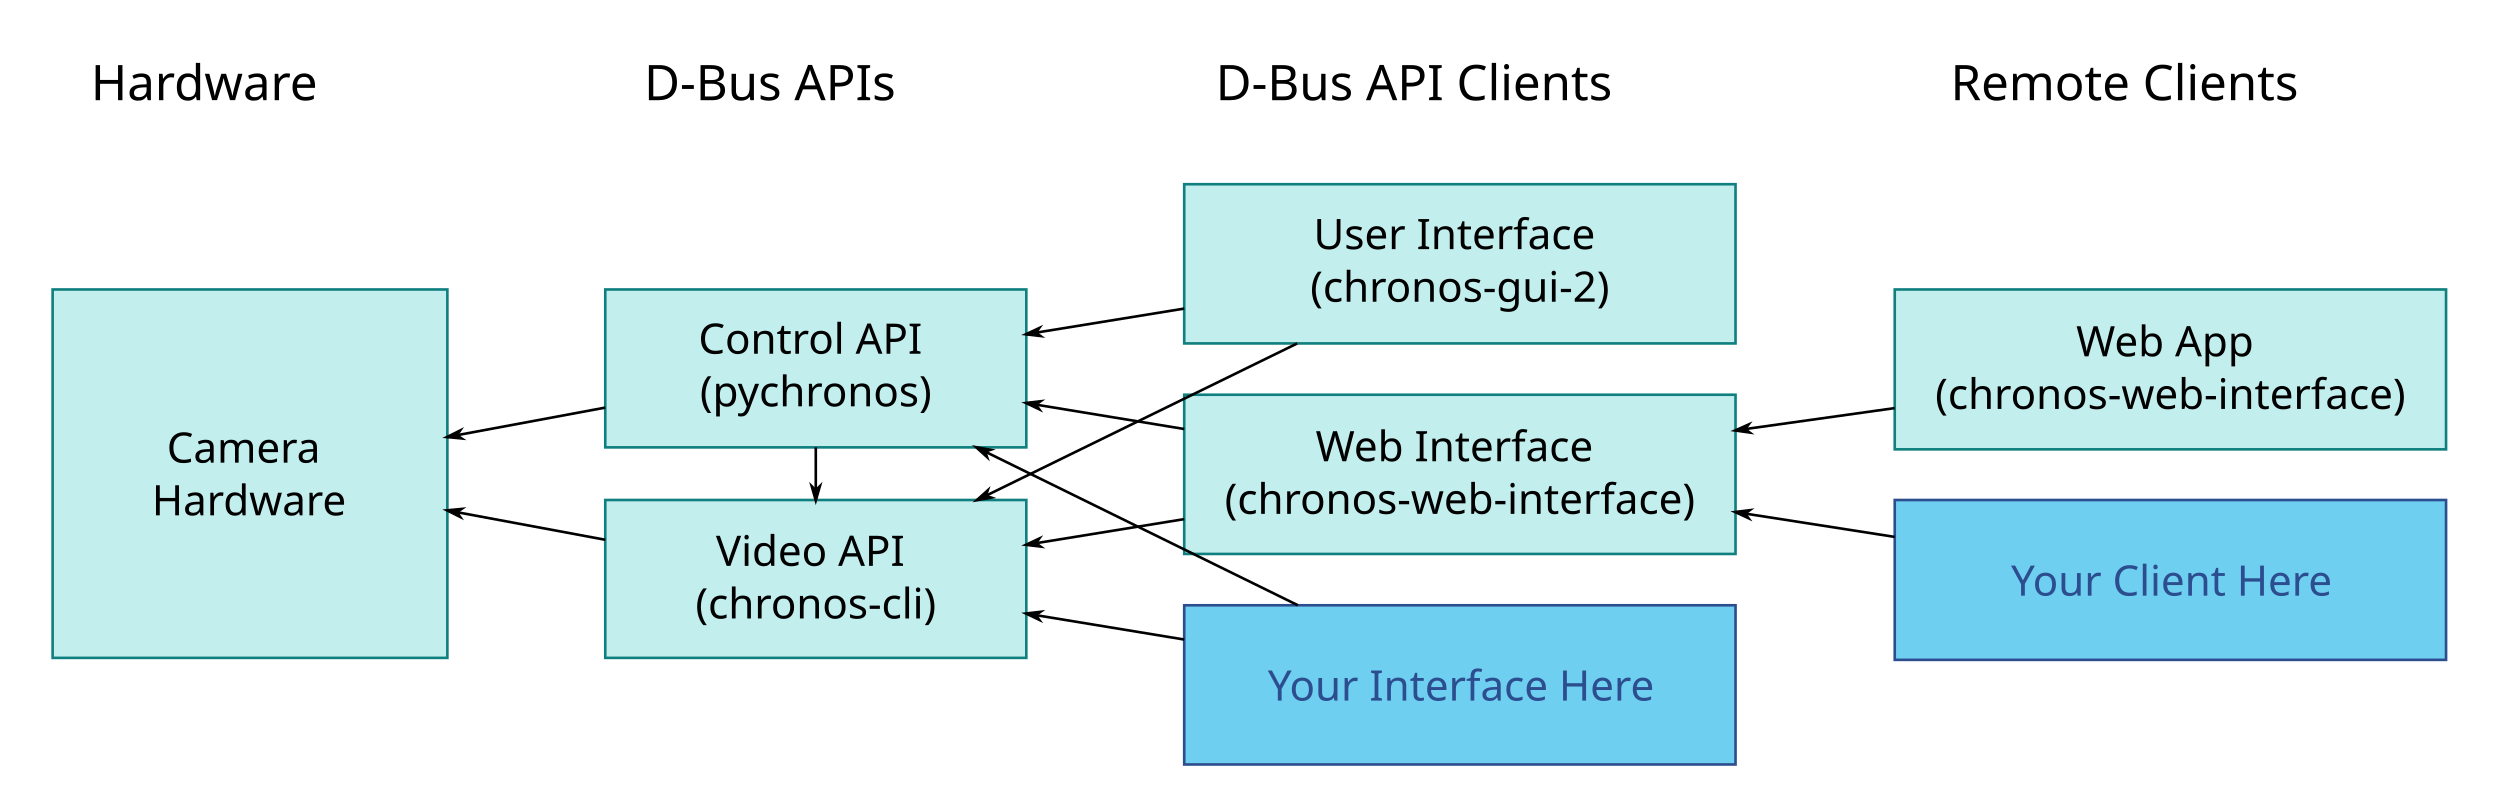
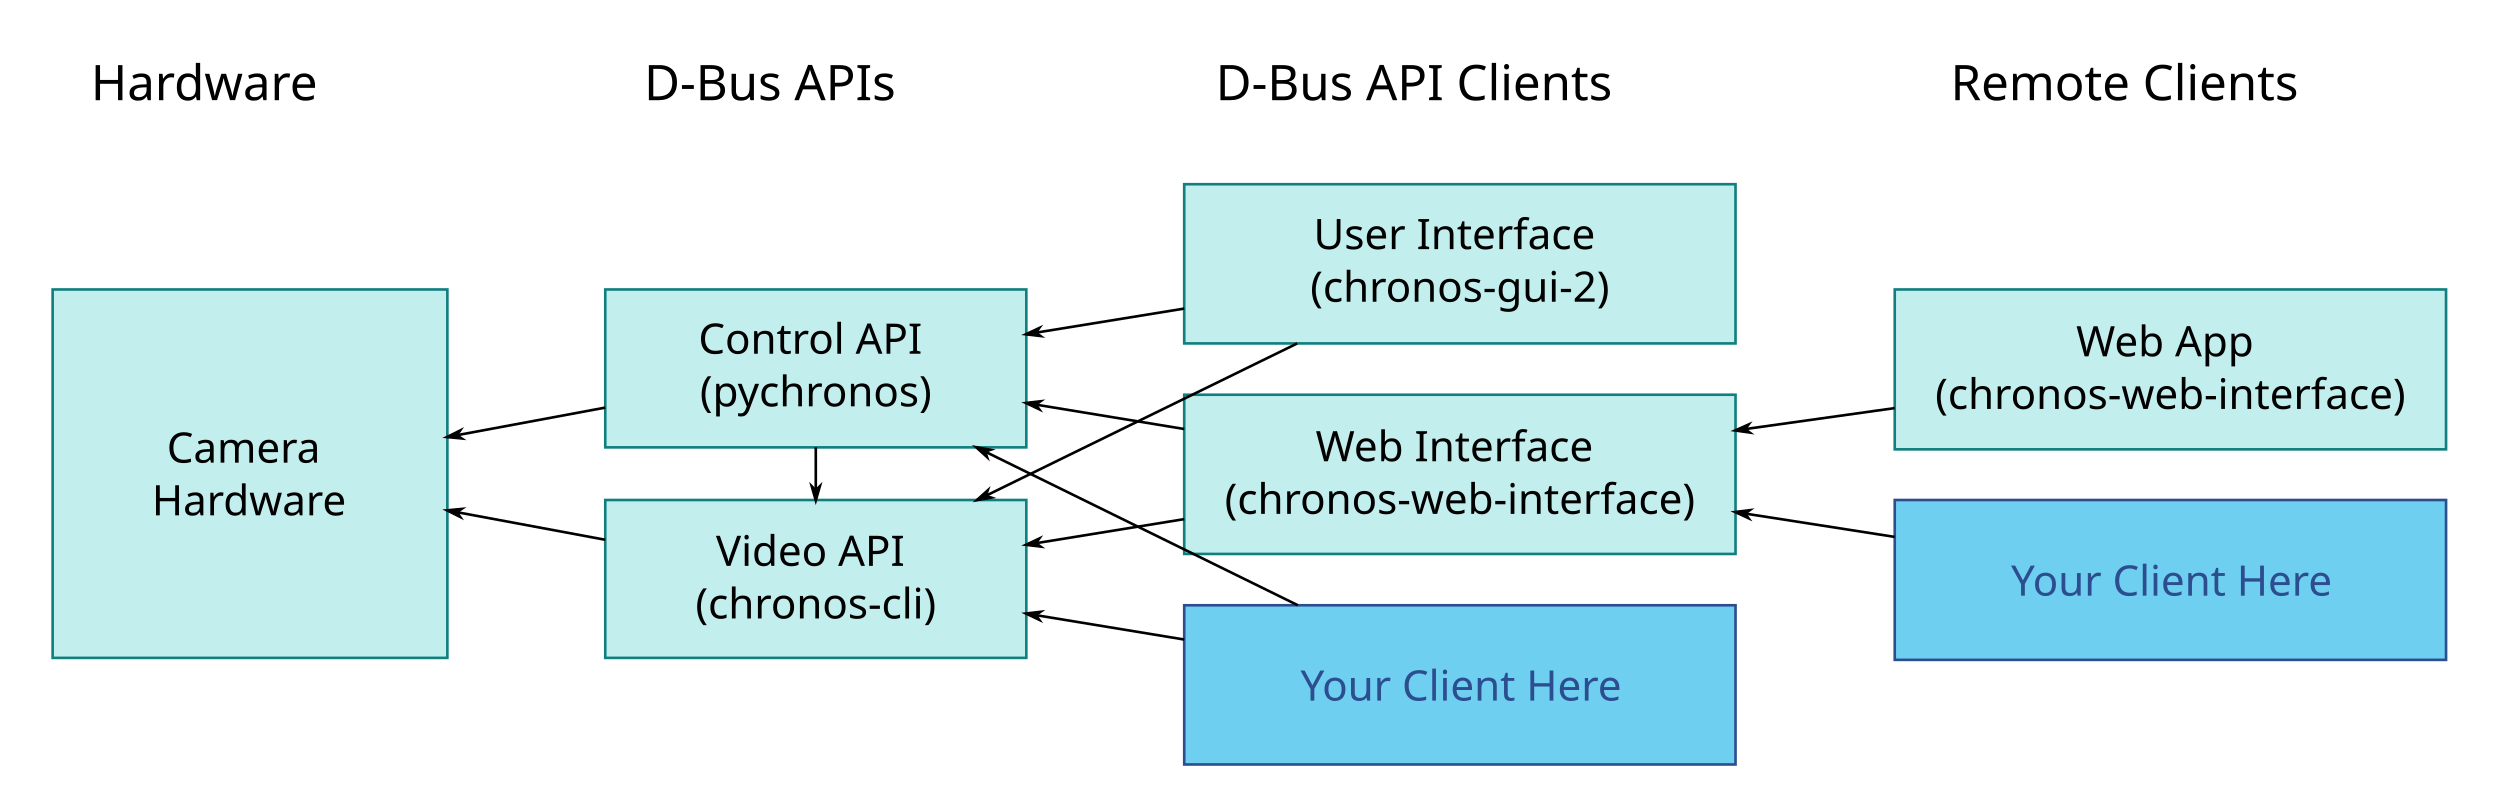
<svg xmlns="http://www.w3.org/2000/svg" id="SVGRoot" max-width="100%" version="1.1" viewBox="0 0 950 300" aria-labelledby="svgCSCCDesc" role="img">
  <defs>
    <marker id="markerArrowEnd" overflow="visible" orient="auto">
      <path transform="matrix(-.4 0 0 -.4 -4 0)" d="m0 0 5-5-17.5 5 17.5 5z" fill-rule="evenodd" stroke="#000" stroke-width="1pt" />
    </marker>
    <marker id="markerArrowStart" overflow="visible" orient="auto">
      <path transform="matrix(.4 0 0 .4 4 0)" d="m0 0 5-5-17.5 5 17.5 5z" fill-rule="evenodd" stroke="#000" stroke-width="1pt" />
    </marker>
  </defs>
  <style>
		path {
			stroke: black;
		}
		
		g &gt; text {
			font-family:sans-serif;
			line-height: 1.25;
			text-align: center;
			text-anchor: middle;
		}
		
		g:not(.column-headers) &gt; text {
			font-size: 16px;
			pointer-events: none; /* Keep links, on rects, working when mouse is over text. */
			user-select: none;
		}
		
		rect {
			fill-opacity:.25;
			fill:#10bfbf;
			stroke:#107f7f
		}
		
		svg a:hover {
			opacity: 0.7;
		}
	</style>
  <g transform="translate(-29.5,-60.5)">
    <a transform="translate(9.5,10.5)" href="https://www.krontech.ca/store/Chronos-1-4-high-speed-camera-p92268927">
      <rect x="40" y="160" width="150" height="140" fill="#10bfbf" fill-opacity=".25" stroke="#107f7f" />
    </a>
    <a transform="translate(-40.5,10.5)" href="https://github.com/krontech/pychronos">
      <rect x="300" y="160" width="160" height="60" fill="#10bfbf" fill-opacity=".25" stroke="#107f7f" />
    </a>
    <a transform="translate(-40.5,10.5)" href="https://github.com/krontech/chronos-cli/blob/master/src/pipeline">
      <rect x="300" y="240" width="160" height="60" fill="#10bfbf" fill-opacity=".25" stroke="#107f7f" />
    </a>
    <a transform="translate(-100.5 .5)" href="https://github.com/krontech/chronos-gui-2">
      <rect x="580" y="130" width="209.5" height="60.5" fill="#10bfbf" fill-opacity=".25" stroke="#107f7f" />
    </a>
-     <a transform="translate(-100.5 .5)" href="#yih">
+     <a transform="translate(-100.5 .5)" href="https://krontech.github.io/pychronos/creating_your_own_interface.html">
      <rect x="580" y="290" width="209.5" height="60.5" style="fill:#6ecff0;fill-opacity:1;stroke:#2c4d8e" />
    </a>
    <g font-family="sans-serif" font-size="16px" text-anchor="middle">
      <text x="124.141" y="236.324" text-align="center" style="line-height:1.25">
        <tspan x="124.141" y="236.324">Camera</tspan>
        <tspan x="124.141" y="256.324">Hardware</tspan>
      </text>
      <text x="584.254" y="155.164" text-align="center" style="line-height:1.25">
        <tspan x="584.254" y="155.164">User Interface</tspan>
        <tspan x="584.254" y="175.164">(chronos-gui-2)</tspan>
      </text>
      <text x="584.691" y="326.715" fill="#2c4d8e" text-align="center" style="line-height:1.25">
-         <tspan x="584.691" y="326.715">Your Interface Here</tspan>
+         <tspan x="584.691" y="326.715">Your Client Here</tspan>
      </text>
    </g>
    <a transform="translate(169.5,-39.5)" href="#ych">
      <rect x="580" y="290" width="209.5" height="60.75" style="fill:#6ecff0;fill-opacity:1;stroke:#2c4d8e" />
    </a>
    <text x="854.691" y="286.84" fill="#2c4d8e" font-family="sans-serif" font-size="16px" text-align="center" text-anchor="middle" style="line-height:1.25">
      <tspan x="854.691" y="286.84">Your Client Here</tspan>
    </text>
    <text x="339.504" y="275.523" font-family="sans-serif" font-size="16px" text-align="center" text-anchor="middle" style="line-height:1.25">
      <tspan x="339.504" y="275.523">Video API</tspan>
      <tspan x="339.504" y="295.523">(chronos-cli)</tspan>
    </text>
    <text x="339.504" y="194.914" font-family="sans-serif" font-size="16px" text-align="center" text-anchor="middle" style="line-height:1.25">
      <tspan x="339.504" y="194.914">Control API</tspan>
      <tspan x="339.504" y="214.914">(pychronos)</tspan>
    </text>
    <a transform="translate(169.5,40.5)" href="https://github.com/krontech/chronos-web-interface">
      <rect x="580" y="130" width="209.5" height="60.75" fill="#10bfbf" fill-opacity=".25" stroke="#107f7f" />
    </a>
    <a transform="translate(-100.5 .5)" href="https://github.com/krontech/chronos-web-interface">
      <rect x="580" y="210" width="209.5" height="60.5" fill="#10bfbf" fill-opacity=".25" stroke="#107f7f" />
    </a>
    <g stroke="#000">
      <path d="m479.5 177.76-60 9.745" marker-end="url(#markerArrowEnd)" />
      <path d="m419.5 213.66 60 9.867" marker-start="url(#markerArrowStart)" />
      <path d="m400.82 250.5 121.61-59.5" marker-start="url(#markerArrowStart)" />
      <path d="m522.68 290.5-122.12-60" marker-end="url(#markerArrowEnd)" />
      <path d="m419.5 267.51 60-9.745" marker-start="url(#markerArrowStart)" />
      <path d="m419.5 293.66 60 9.867" marker-start="url(#markerArrowStart)" />
      <path d="m199.5 226.55 60-11.163" marker-start="url(#markerArrowStart)" />
      <path d="m259.5 265.62-60-11.163" marker-end="url(#markerArrowEnd)" />
    </g>
    <g fill="none" stroke="#000">
      <path d="m339.5 230.5v20" marker-end="url(#markerArrowEnd)" stroke-width="1.002" />
      <path d="m689 224.06 60.5-8.487" marker-start="url(#markerArrowStart)" stroke-width="1px" />
      <path d="m689 255.09 60.5 9.439" marker-start="url(#markerArrowStart)" stroke-width="1px" />
    </g>
    <g fill="#000000" font-family="sans-serif" font-size="18.667px" class="column-headers">
      <text x="124.081" y="98.567" text-align="center" style="line-height:1.25" xml:space="preserve">
        <tspan x="124.081" y="98.567">Hardware</tspan>
      </text>
      <text x="339.044" y="98.567" text-align="center" style="line-height:1.25" xml:space="preserve">
        <tspan x="339.044" y="98.567">D-Bus APIs</tspan>
      </text>
      <text x="583.794" y="98.567" text-align="center" style="line-height:1.25" xml:space="preserve">
        <tspan x="583.794" y="98.567">D-Bus API Clients</tspan>
      </text>
      <text x="853.794" y="98.567" text-align="center" style="line-height:1.25" xml:space="preserve">
        <tspan x="853.794" y="98.567">Remote Clients</tspan>
      </text>
    </g>
    <g font-family="sans-serif" text-anchor="middle">
      <text x="584.254" y="235.773" font-size="16px" text-align="center" style="line-height:1.25">
        <tspan x="584.254" y="235.773">Web Interface</tspan>
        <tspan x="584.254" y="255.773">(chronos-web-interface)</tspan>
      </text>
      <text x="854.254" y="195.898" font-size="16px" text-align="center" style="line-height:1.25">
        <tspan x="854.254" y="195.898">Web App</tspan>
        <tspan x="854.254" y="215.898">(chronos-web-interface)</tspan>
      </text>
    </g>
  </g>
</svg>
